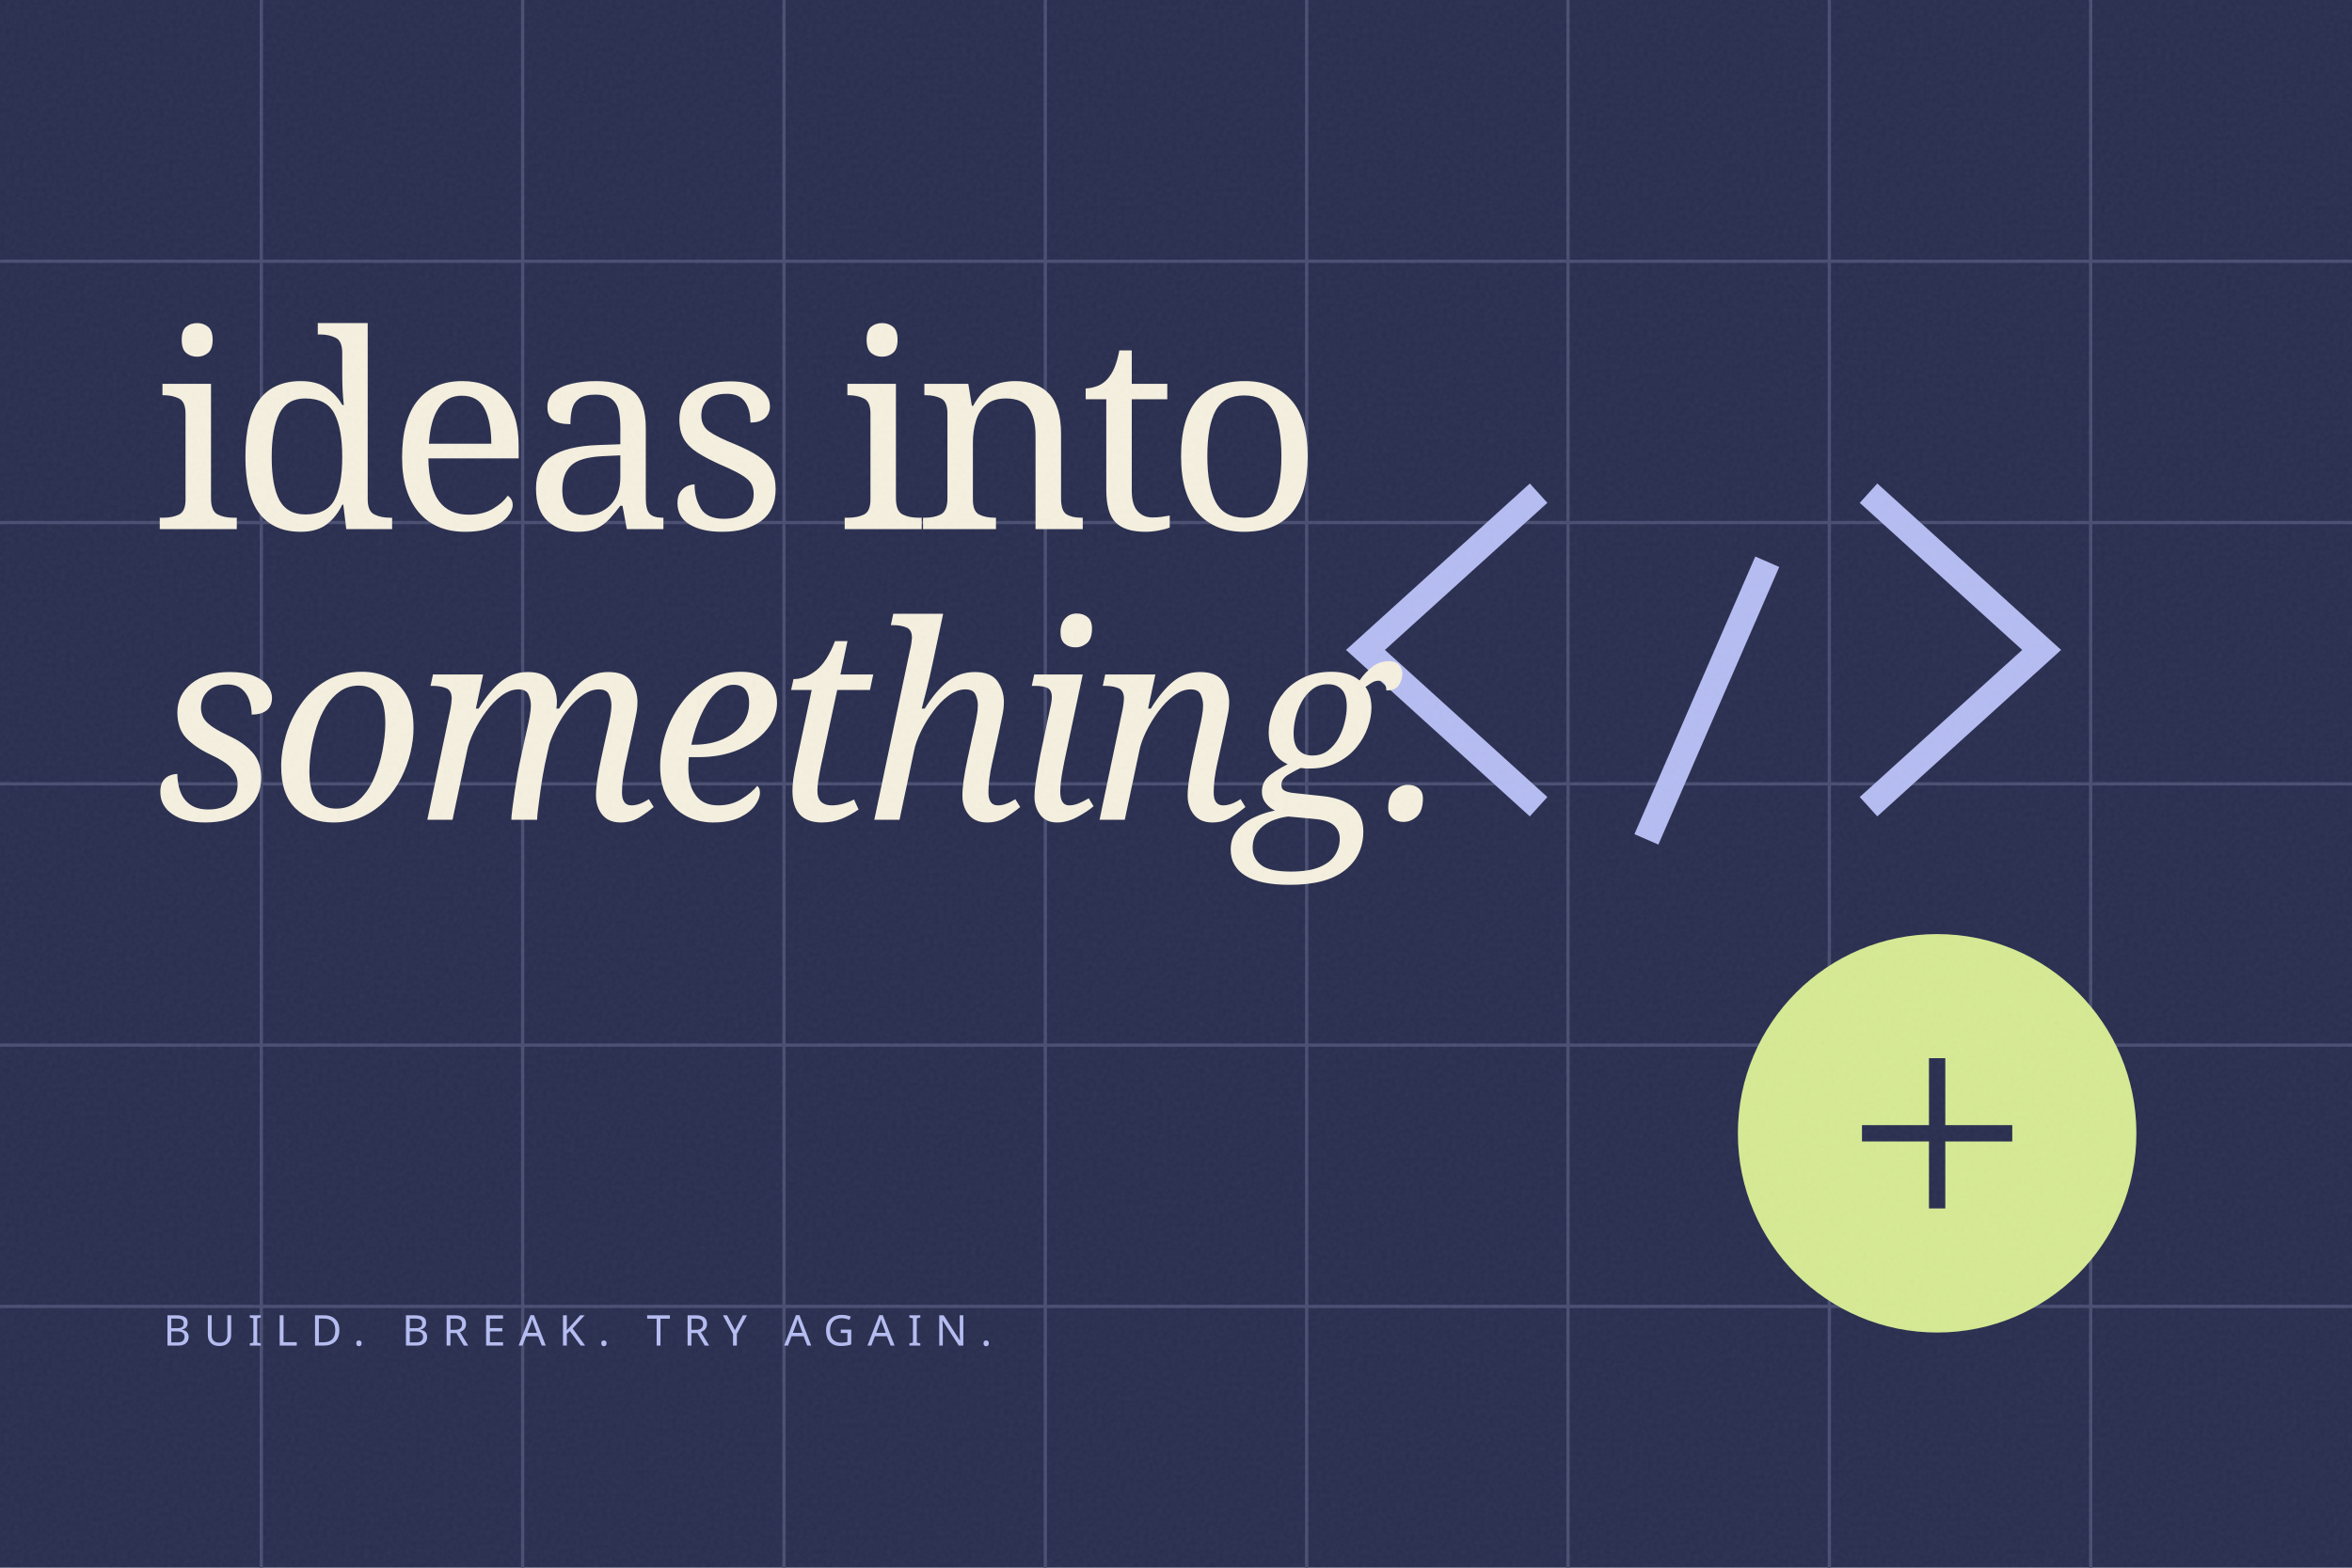
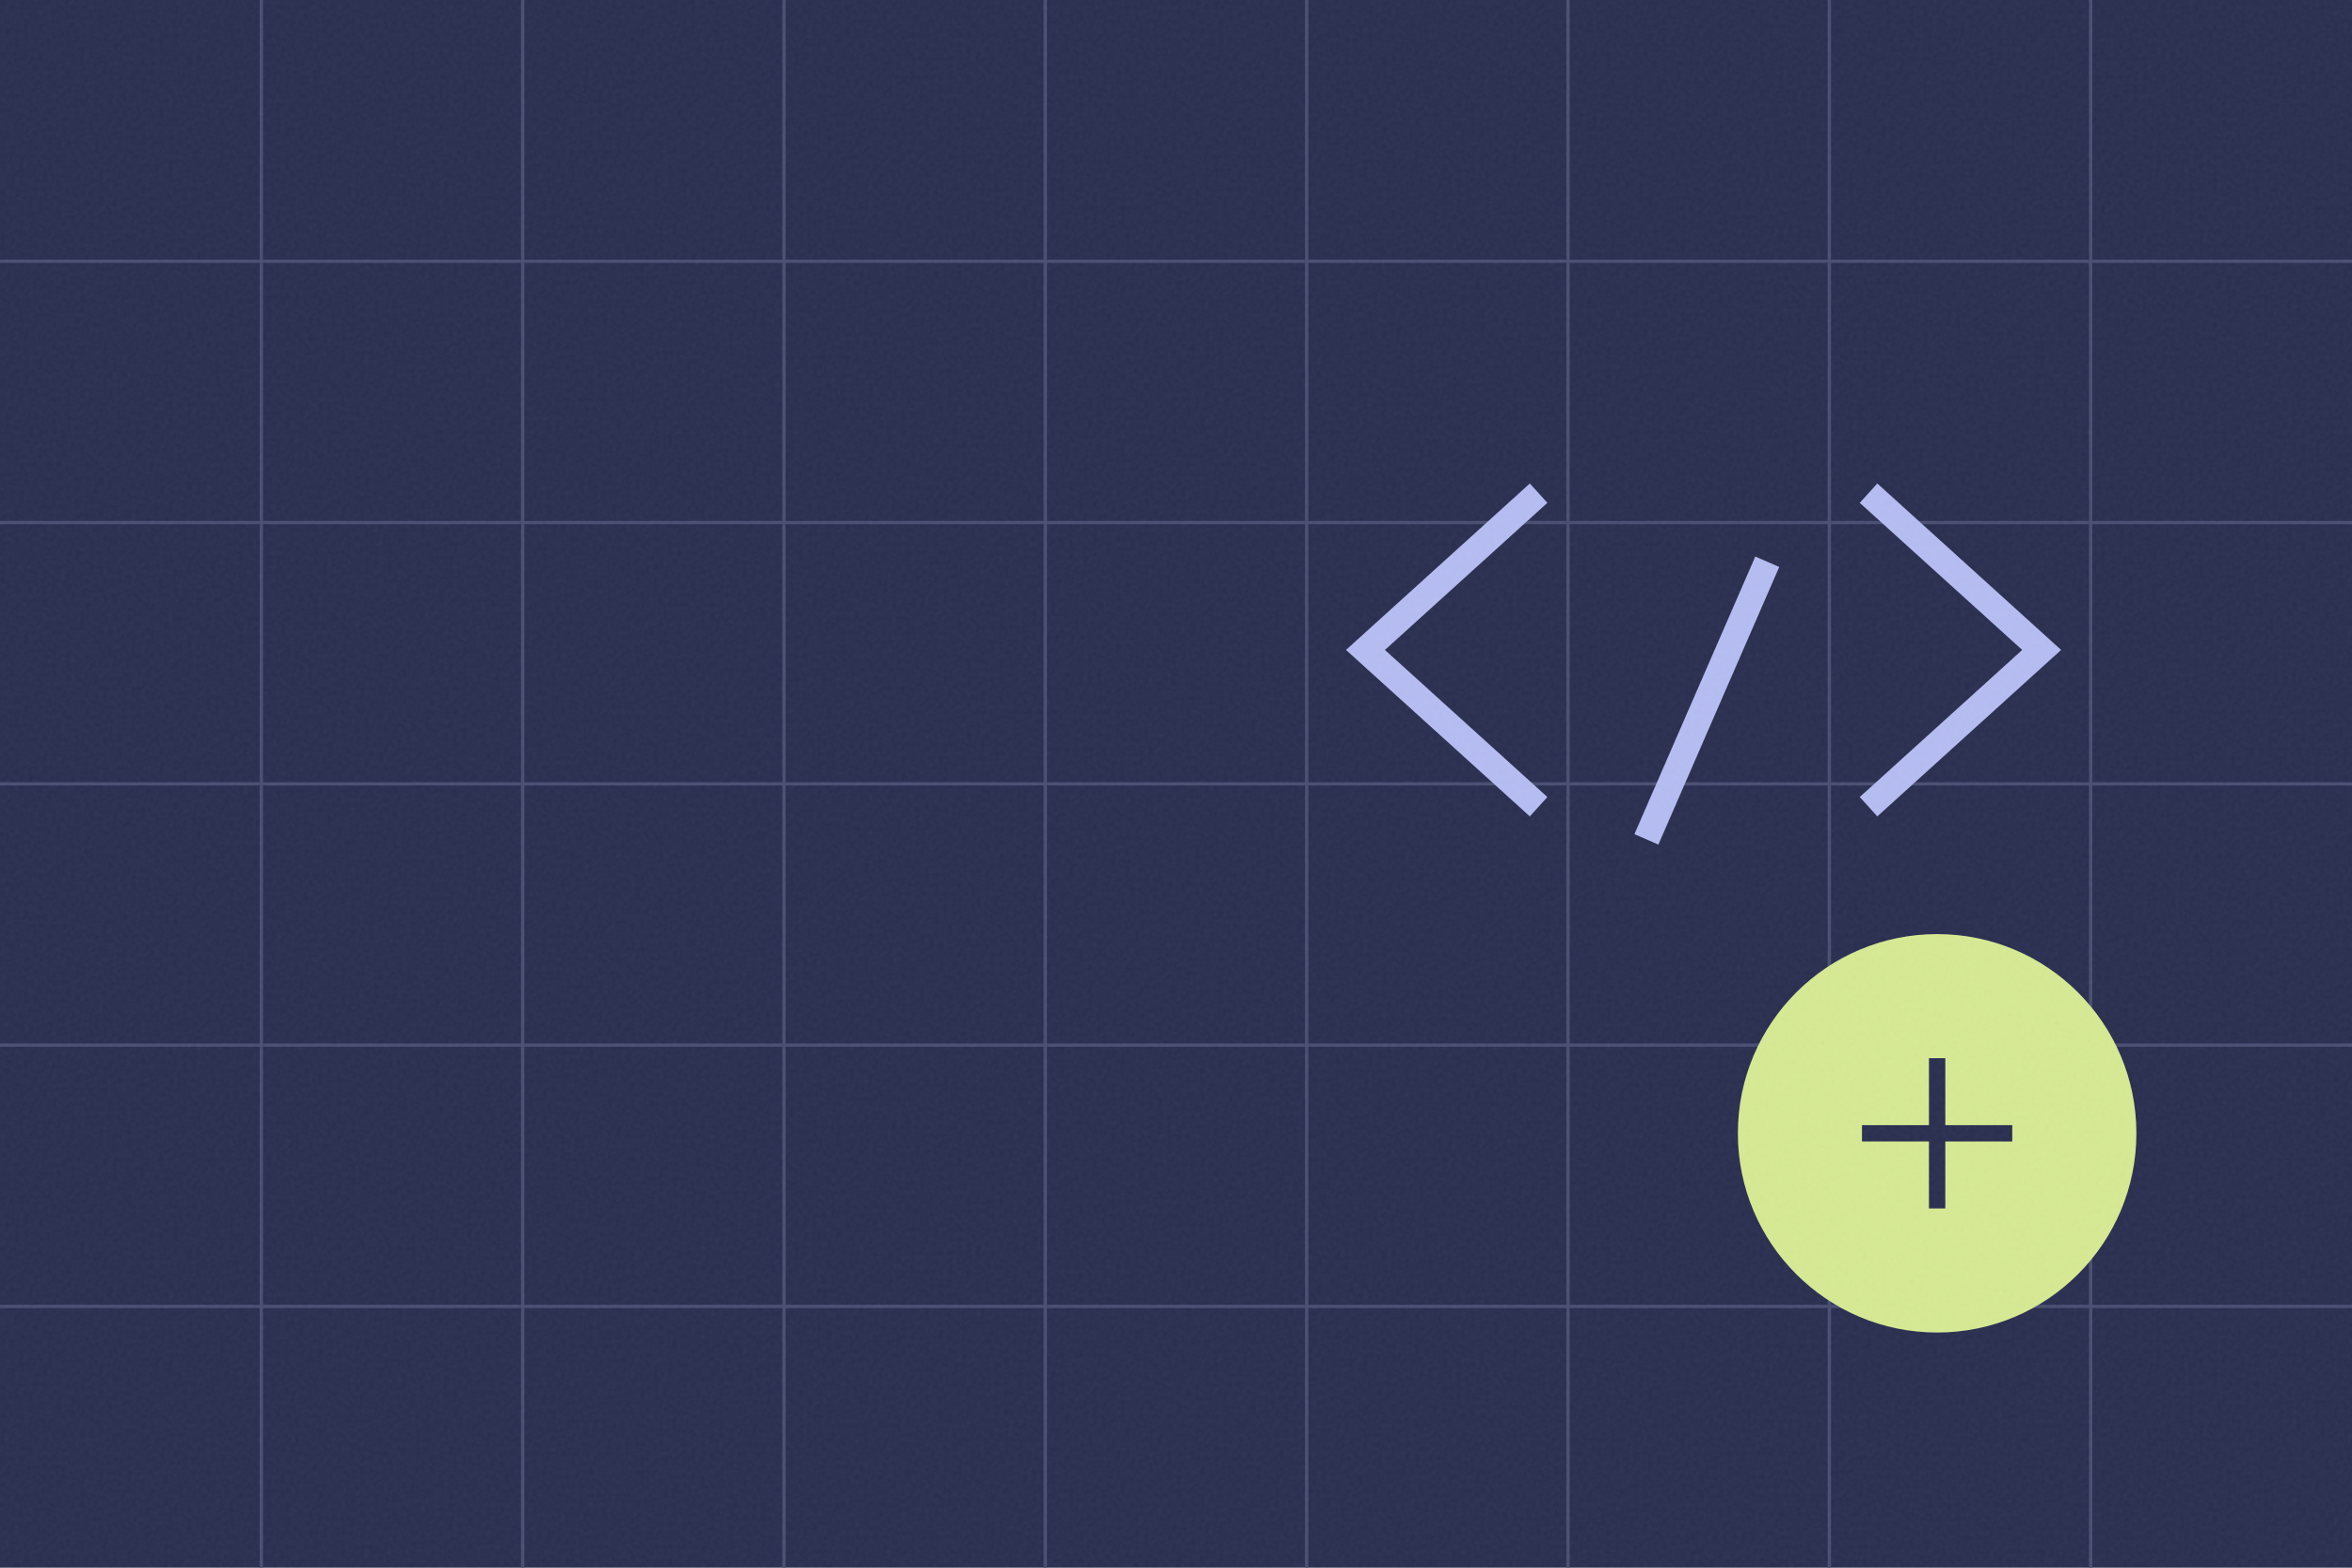
<svg xmlns="http://www.w3.org/2000/svg" width="720" height="480" viewBox="0 0 720 480">
  <defs>
    <filter id="grain">
      <feTurbulence type="fractalNoise" baseFrequency=".7" numOctaves="3" stitchTiles="stitch" />
      <feColorMatrix type="saturate" values="0" />
    </filter>
  </defs>
  <rect width="720" height="480" fill="#292e4f" />
  <g stroke="#494e72" stroke-width="1">
    <path d="M0 80h720M0 160h720M0 240h720M0 320h720M0 400h720M80 0v480M160 0v480M240 0v480M320 0v480M400 0v480M480 0v480M560 0v480M640 0v480" />
  </g>
  <g fill="none" stroke="#b5bcf2" stroke-width="8">
    <path d="m471 151-53 48 53 48m101-96 53 48-53 48m-31-75-37 85" />
  </g>
  <circle cx="593" cy="347" r="61" fill="#d6e993" />
  <path d="M570 347h46m-23-23v46" stroke="#292e4f" stroke-width="5" />
-   <g fill="#f5f0df" font-family="Georgia,serif" font-size="83" letter-spacing="-3">
-     <text x="47" y="162">ideas into</text>
-     <text x="47" y="251" font-style="italic">something.</text>
-   </g>
-   <text x="50" y="412" fill="#b5bcf2" font-family="sans-serif" font-size="13" letter-spacing="4">BUILD. BREAK. TRY AGAIN.</text>
+   <g fill="#f5f0df" font-family="Georgia,serif" font-size="83" letter-spacing="-3" />
  <rect width="720" height="480" filter="url(#grain)" opacity=".055" />
</svg>
